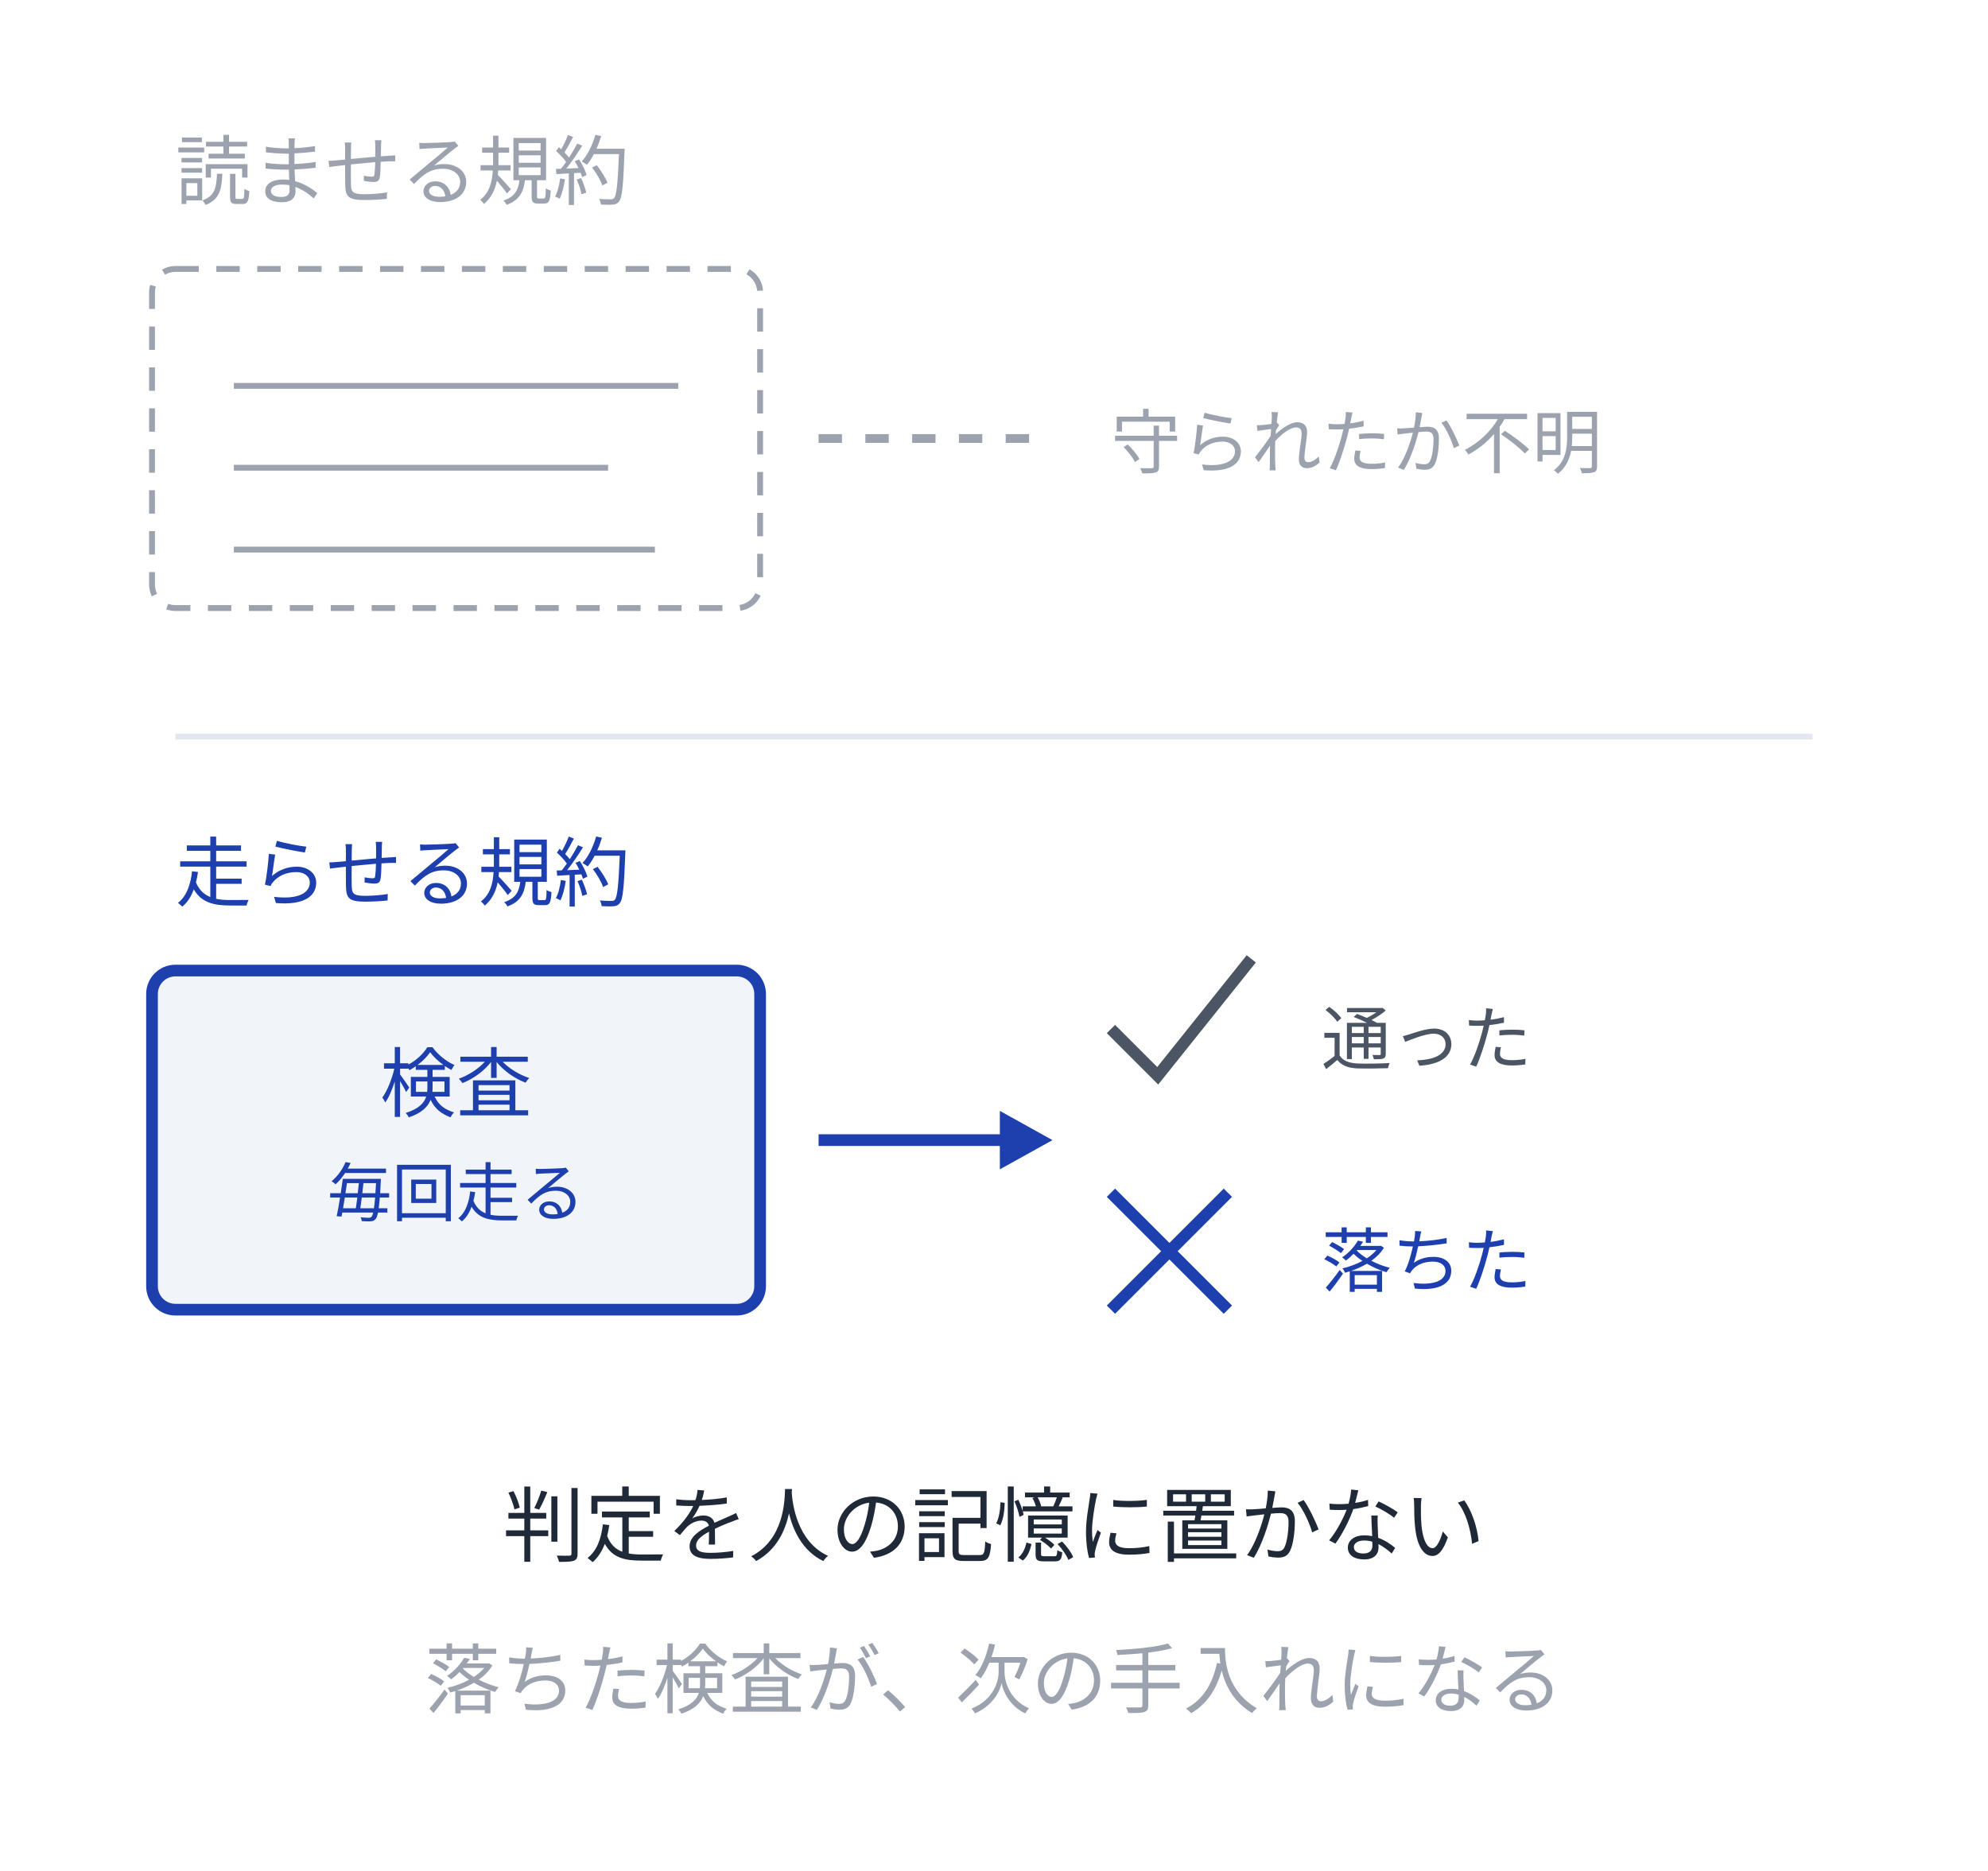
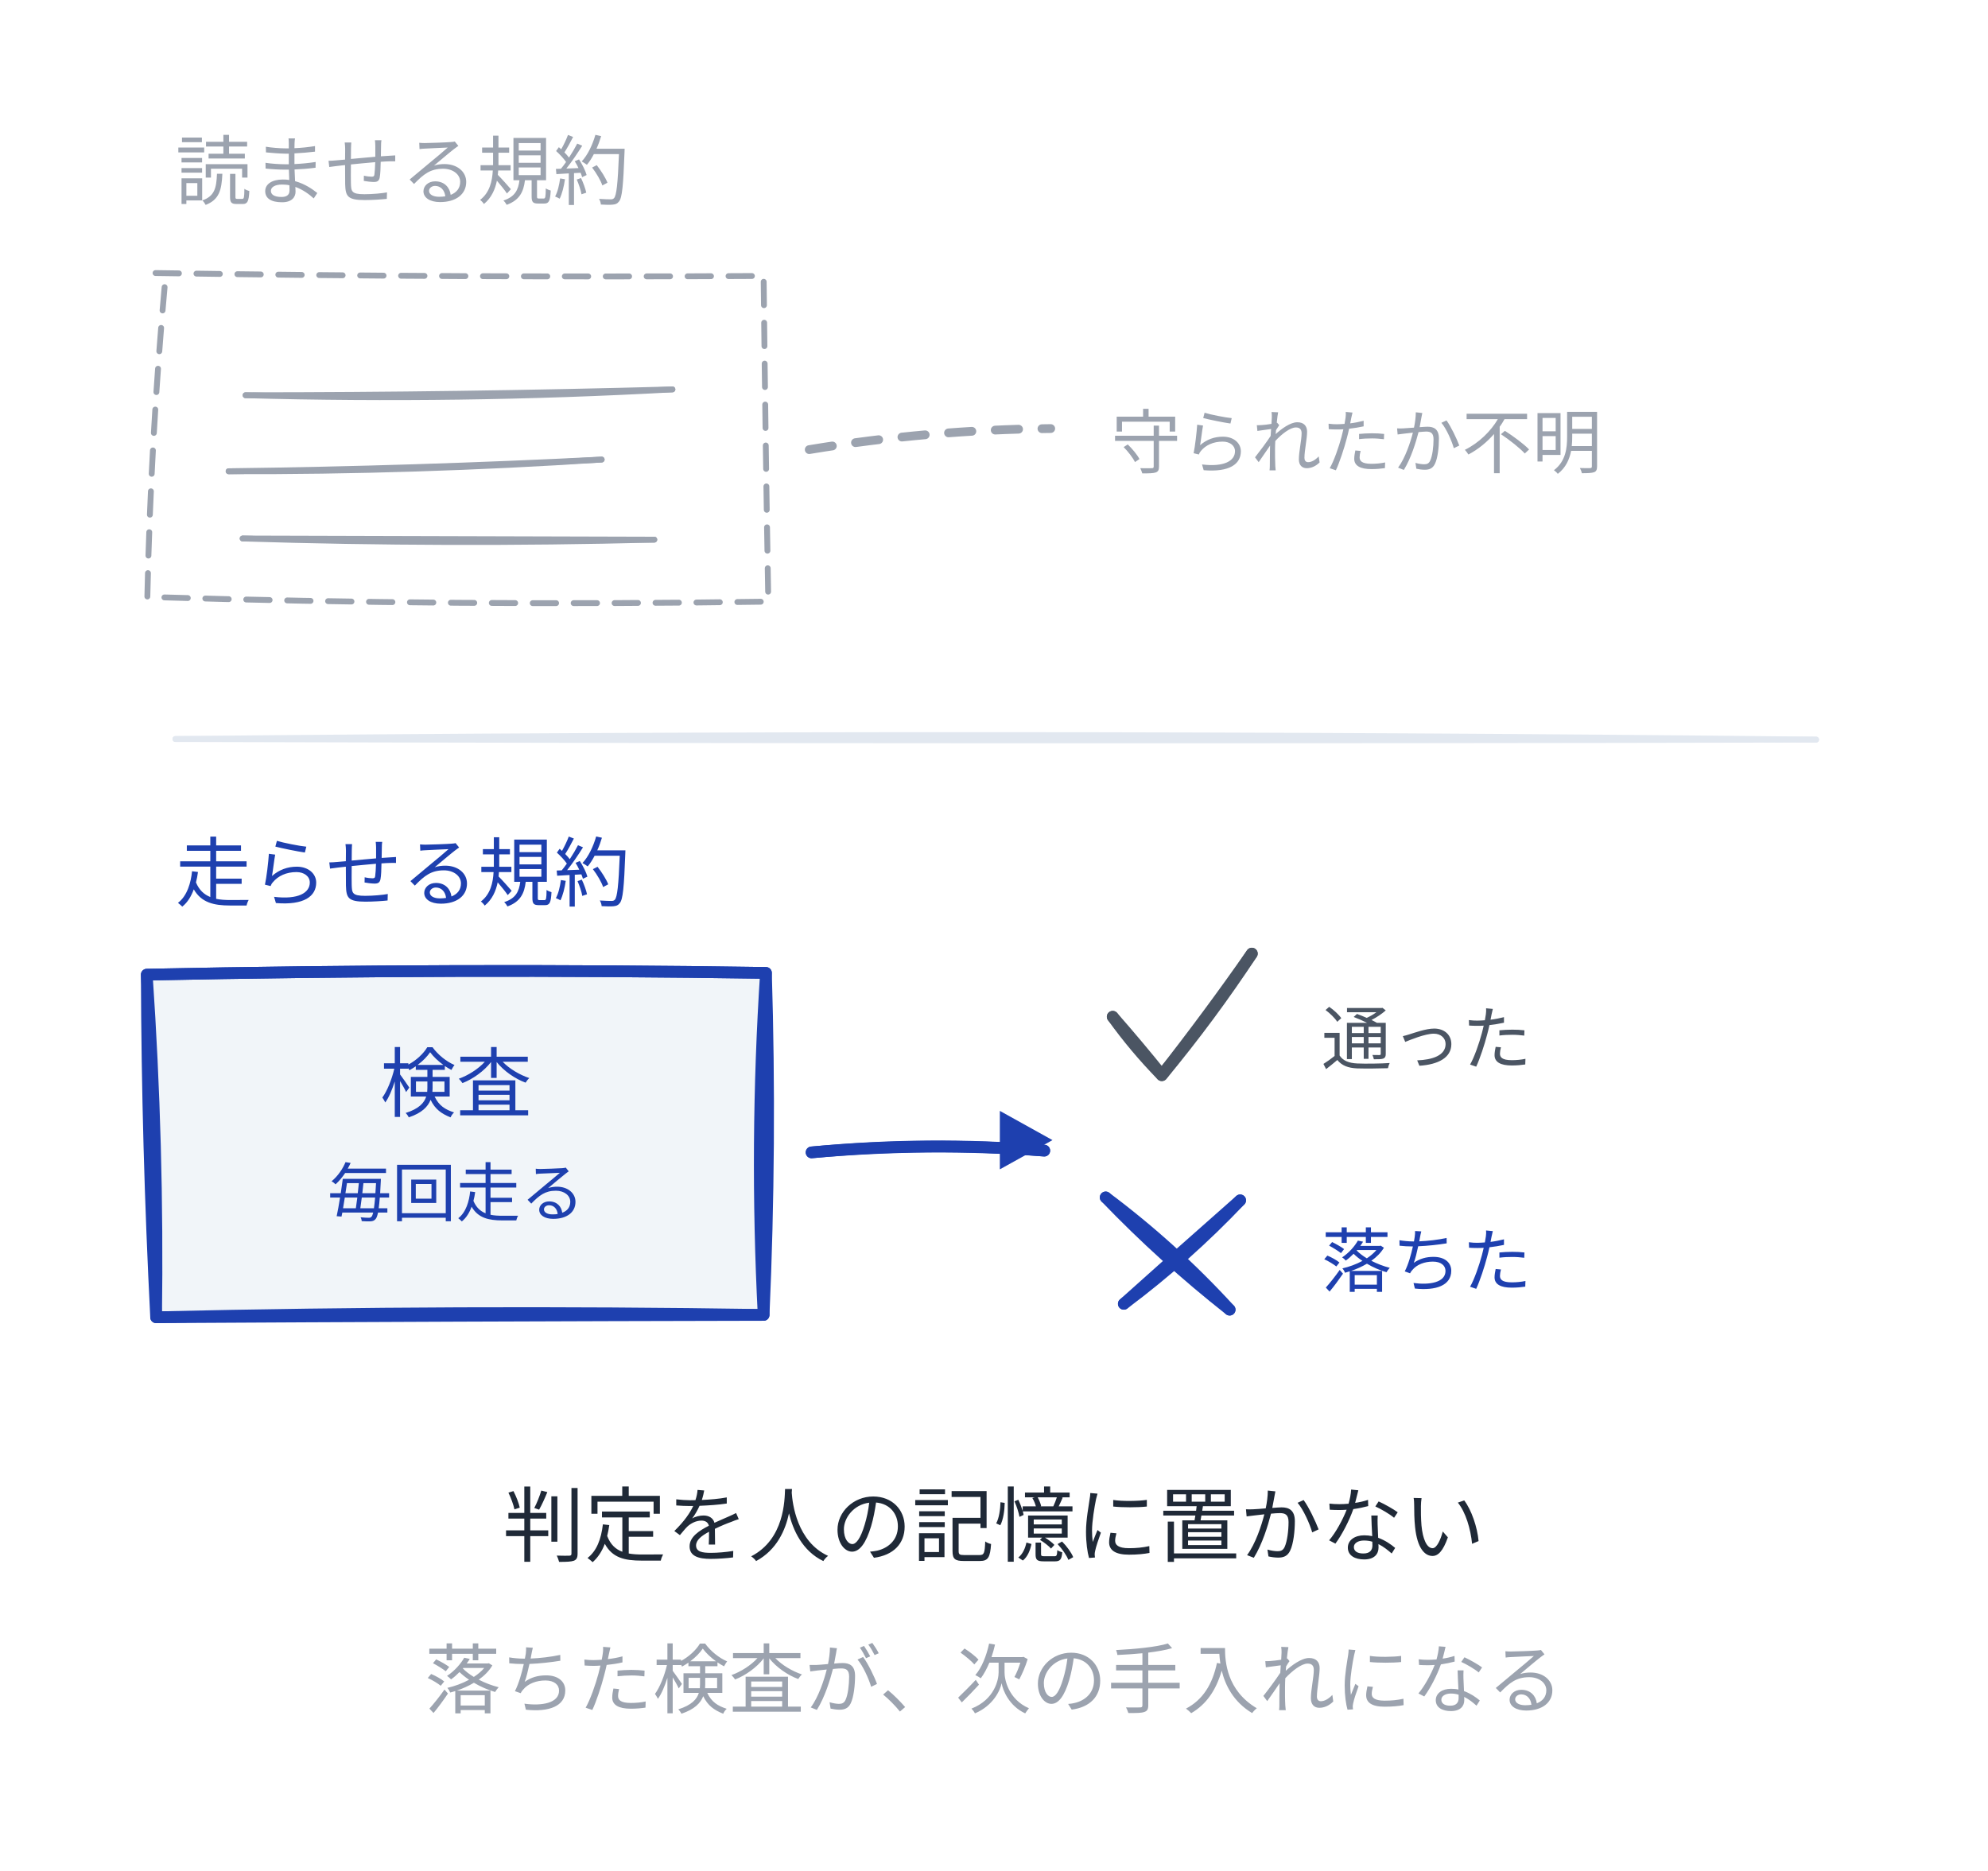
<svg xmlns="http://www.w3.org/2000/svg" width="340" height="320" viewBox="0 0 340 320" preserveAspectRatio="xMidYMid meet">
  <text x="30" y="34" font-family="sans-serif" font-size="13" fill="#9CA3AF">読ませる規約</text>
-   <rect x="26" y="46" width="104" height="58" rx="4" fill="none" stroke="#9CA3AF" stroke-width="1" stroke-dasharray="4 3" />
-   <line x1="40" y1="66" x2="116" y2="66" stroke="#9CA3AF" stroke-width="1" />
-   <line x1="40" y1="80" x2="104" y2="80" stroke="#9CA3AF" stroke-width="1" />
-   <line x1="40" y1="94" x2="112" y2="94" stroke="#9CA3AF" stroke-width="1" />
-   <line x1="140" y1="75" x2="180" y2="75" stroke="#9CA3AF" stroke-width="1.5" stroke-dasharray="4 4" />
+   <path d="M26.6 46.7 Q78.6 47.5 130.6 47.2 Q130.9 75 131.4 102.9 Q78.3 103.7 25.2 102.1 Q25.8 74.7 28.3 47.4" fill="none" stroke="#9CA3AF" stroke-width="1" stroke-dasharray="4 3" stroke-linejoin="round" stroke-linecap="round" />
+   <path d="M42 67.6 Q78.6 68.6 115 66.6" fill="none" stroke="#9CA3AF" stroke-width="1" stroke-linejoin="round" stroke-linecap="round" />
+   <path d="M42 67.6 Q78.5 67.6 115 66.6" fill="none" stroke="#9CA3AF" stroke-width="1" stroke-linejoin="round" stroke-linecap="round" />
+   <path d="M39.1 80.6 Q71 80.7 102.9 78.6" fill="none" stroke="#9CA3AF" stroke-width="1" stroke-linejoin="round" stroke-linecap="round" />
+   <path d="M39.1 80.6 Q71 80.2 102.9 78.6" fill="none" stroke="#9CA3AF" stroke-width="1" stroke-linejoin="round" stroke-linecap="round" />
+   <path d="M41.5 92.1 Q76.7 92.2 111.9 92.3" fill="none" stroke="#9CA3AF" stroke-width="1" stroke-linejoin="round" stroke-linecap="round" />
+   <path d="M41.5 92.1 Q76.7 93.2 111.9 92.3" fill="none" stroke="#9CA3AF" stroke-width="1" stroke-linejoin="round" stroke-linecap="round" />
+   <path d="M138.4 76.9 Q158.9 73.5 179.7 73.3" fill="none" stroke="#9CA3AF" stroke-width="1.5" stroke-dasharray="4 4" stroke-linejoin="round" stroke-linecap="round" />
  <text x="190" y="80" font-family="sans-serif" font-size="12" fill="#9CA3AF">守られたか不明</text>
-   <line x1="30" y1="126" x2="310" y2="126" stroke="#E2E8F0" stroke-width="1" />
+   <path d="M30 126.4 Q170.3 126.8 310.6 126.5" fill="none" stroke="#E2E8F0" stroke-width="1" stroke-linejoin="round" stroke-linecap="round" />
+   <path d="M30 126.4 Q170.3 125 310.6 126.5" fill="none" stroke="#E2E8F0" stroke-width="1" stroke-linejoin="round" stroke-linecap="round" />
  <text x="30" y="154" font-family="sans-serif" font-size="13" fill="#1E40AF">走らせる規約</text>
-   <rect x="26" y="166" width="104" height="58" rx="4" fill="#F1F5F9" stroke="#1E40AF" stroke-width="2" />
+   <path d="M25.1 166.7 Q78.1 165.6 131 166.4 Q129.1 195.6 130.6 224.9 Q78.7 225 26.7 225.3 Q27.1 195.9 25.1 166.7 Z" fill="#F1F5F9" stroke="#1E40AF" stroke-width="2" stroke-linejoin="round" stroke-linecap="round" />
+   <path d="M25.1 166.7 Q78.1 165.6 131 166.4 Q131.9 195.6 130.6 224.9 Q78.7 224.1 26.7 225.3 Q25.2 196 25.1 166.7 Z" fill="none" stroke="#1E40AF" stroke-width="2" stroke-linejoin="round" stroke-linecap="round" />
  <text x="78" y="190" text-anchor="middle" font-family="sans-serif" font-size="13" fill="#1E40AF">検査</text>
  <text x="78" y="208" text-anchor="middle" font-family="sans-serif" font-size="11" fill="#1E40AF">毎回走る</text>
-   <line x1="140" y1="195" x2="178" y2="195" stroke="#1E40AF" stroke-width="2" />
+   <path d="M138.8 197.1 Q158.7 195.2 178.6 196.8" fill="none" stroke="#1E40AF" stroke-width="2" stroke-linejoin="round" stroke-linecap="round" />
+   <path d="M138.8 197.1 Q158.7 195.3 178.6 196.8" fill="none" stroke="#1E40AF" stroke-width="2" stroke-linejoin="round" stroke-linecap="round" />
  <path d="M180 195 l-9 -5 l0 10 z" fill="#1E40AF" />
-   <polyline points="190,176 198,184 214,164" fill="none" stroke="#4B5563" stroke-width="2" />
+   <path d="M190.3 173.9 Q194.1 179.2 198.7 183.9 Q206.7 173.7 214.1 163.1" fill="none" stroke="#4B5563" stroke-width="2" stroke-linejoin="round" stroke-linecap="round" />
+   <path d="M190.3 173.9 Q194.6 178.8 198.7 183.9 Q207 173.9 214.1 163.1" fill="none" stroke="#4B5563" stroke-width="2" stroke-linejoin="round" stroke-linecap="round" />
  <text x="226" y="182" font-family="sans-serif" font-size="12" fill="#4B5563">通った</text>
-   <line x1="190" y1="204" x2="210" y2="224" stroke="#1E40AF" stroke-width="2" />
-   <line x1="210" y1="204" x2="190" y2="224" stroke="#1E40AF" stroke-width="2" />
+   <path d="M189.1 204.8 Q199 215.1 210.3 224" fill="none" stroke="#1E40AF" stroke-width="2" stroke-linejoin="round" stroke-linecap="round" />
+   <path d="M189.1 204.8 Q200.6 213.4 210.3 224" fill="none" stroke="#1E40AF" stroke-width="2" stroke-linejoin="round" stroke-linecap="round" />
+   <path d="M212.1 205.3 Q202.1 214.1 192.2 223" fill="none" stroke="#1E40AF" stroke-width="2" stroke-linejoin="round" stroke-linecap="round" />
+   <path d="M212.1 205.3 Q202.9 215 192.2 223" fill="none" stroke="#1E40AF" stroke-width="2" stroke-linejoin="round" stroke-linecap="round" />
  <text x="226" y="220" font-family="sans-serif" font-size="12" fill="#1E40AF">落ちた</text>
  <text x="170" y="266" text-anchor="middle" font-family="sans-serif" font-size="14" fill="#1F2937">判定を人の記憶に置かない</text>
  <text x="170" y="292" text-anchor="middle" font-family="sans-serif" font-size="13" fill="#9CA3AF">落ちた検査が、次の手入れになる</text>
</svg>
